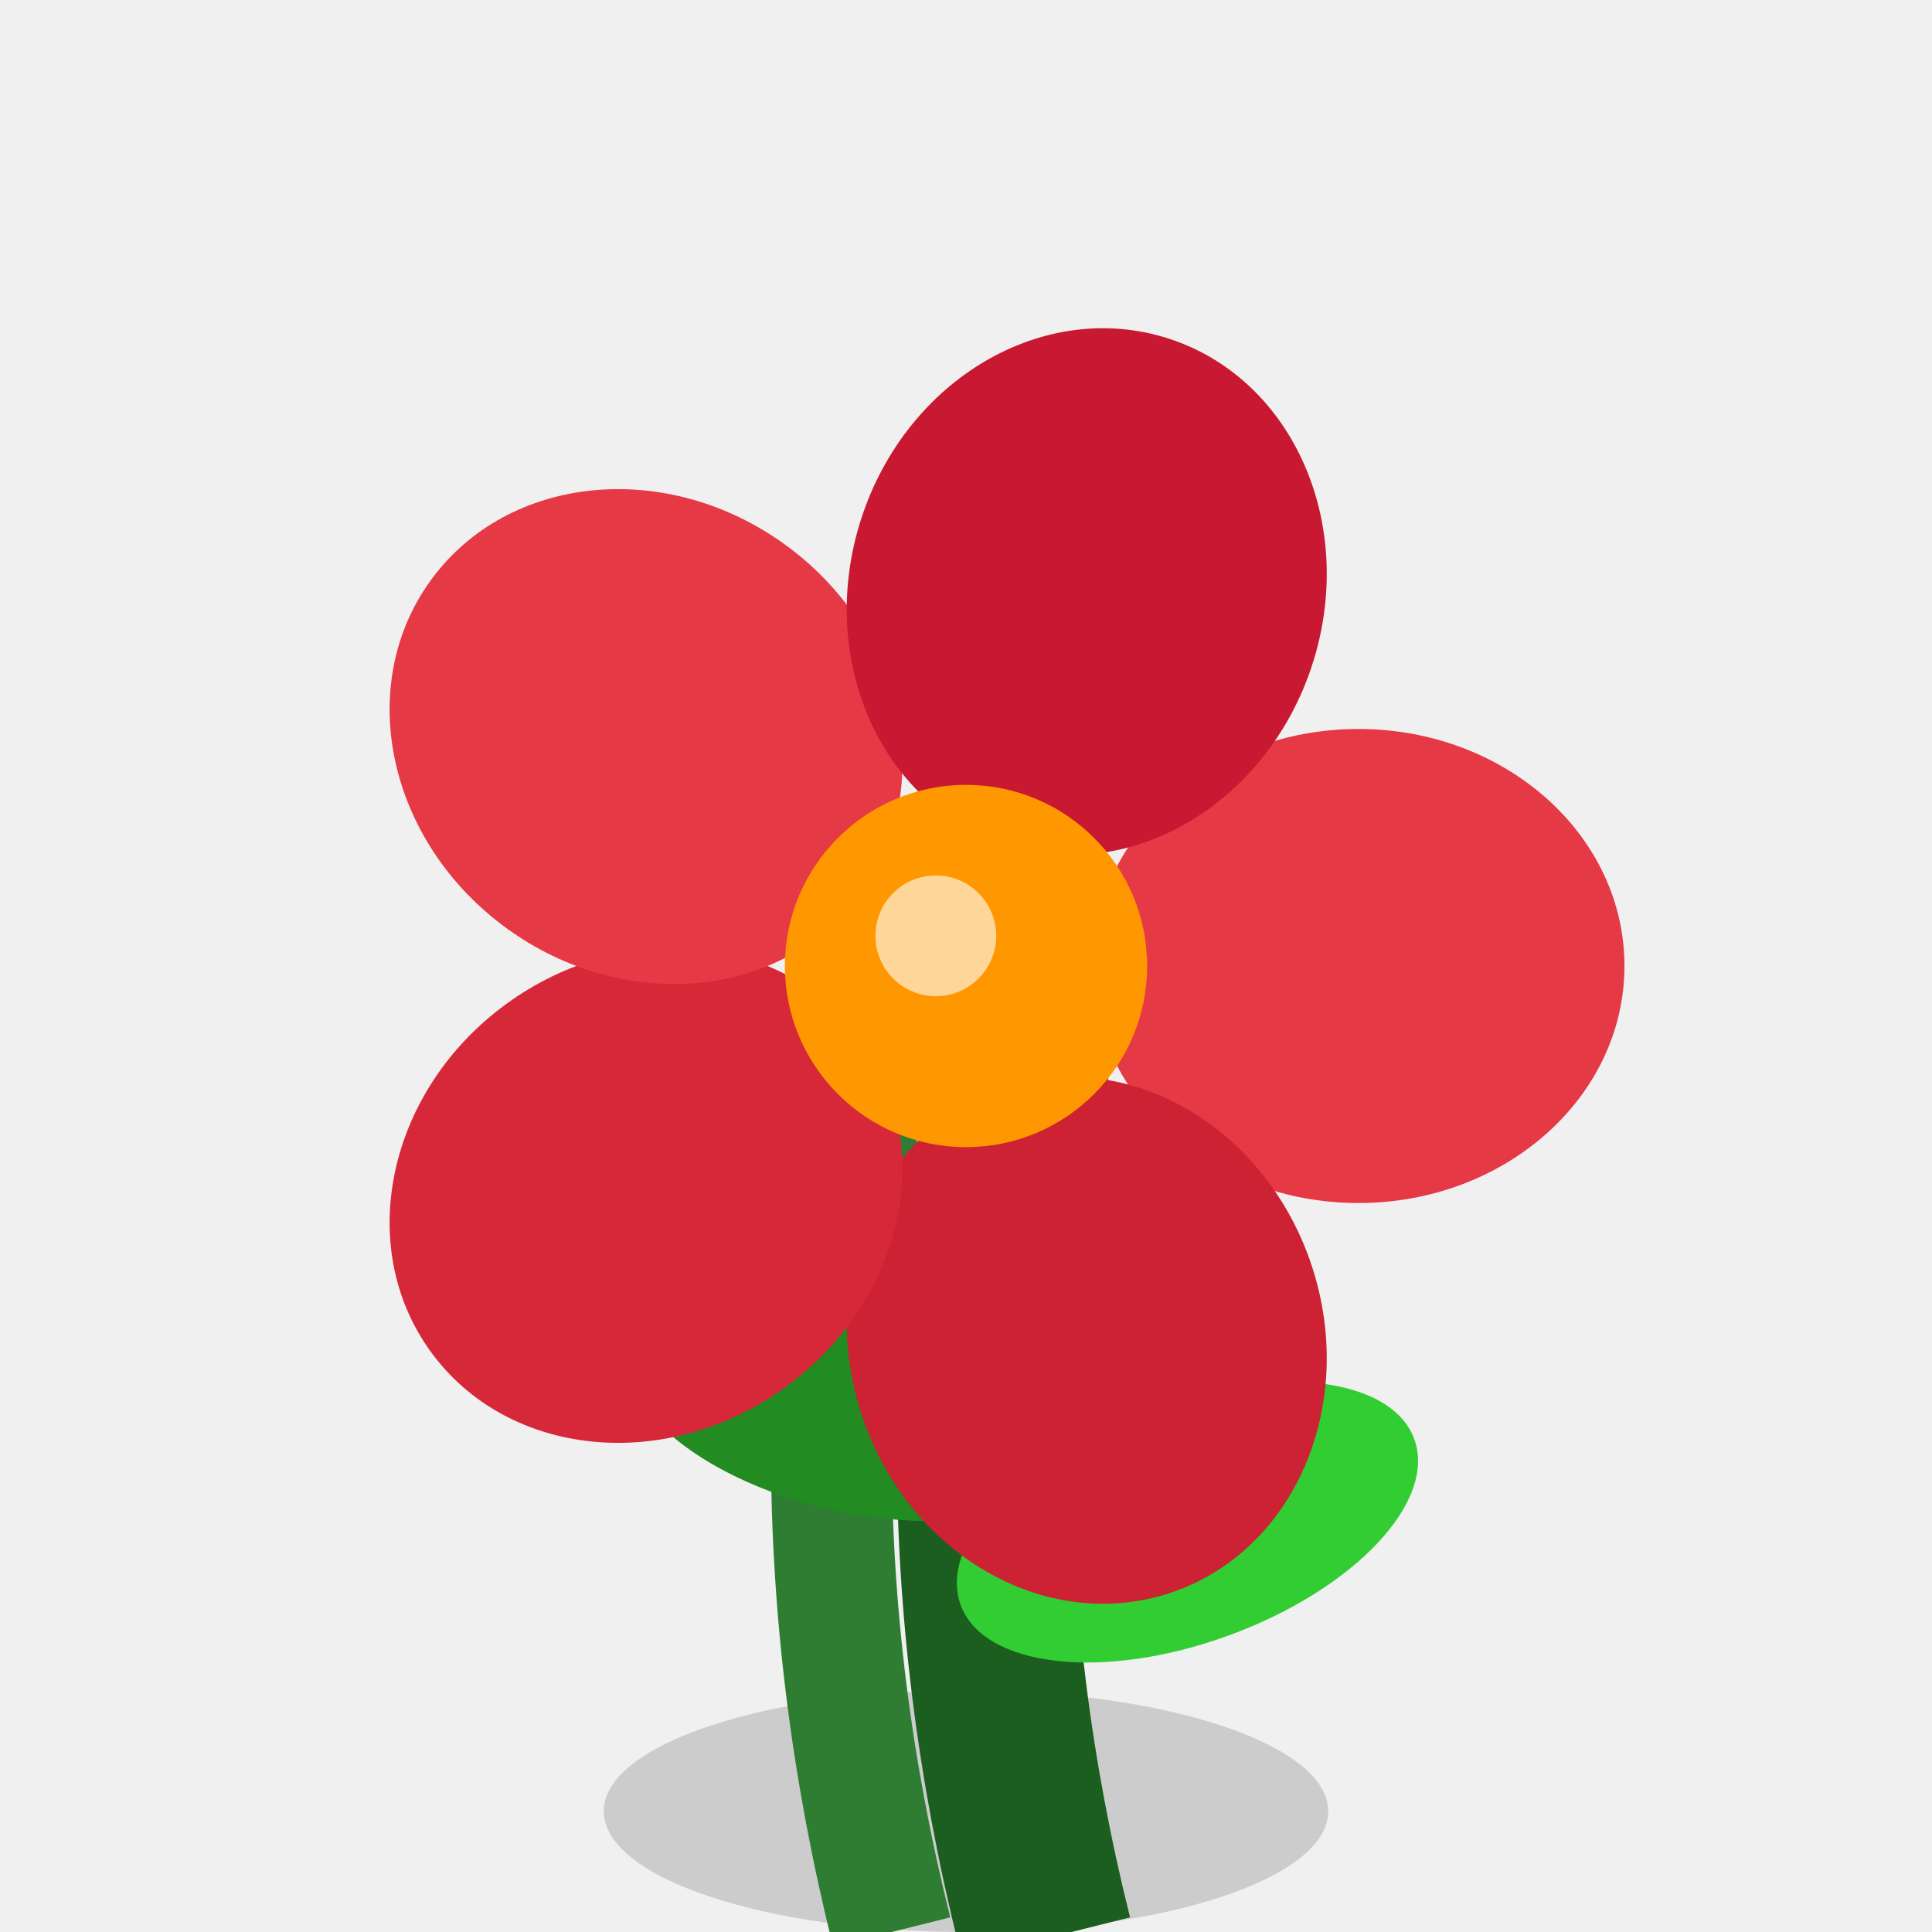
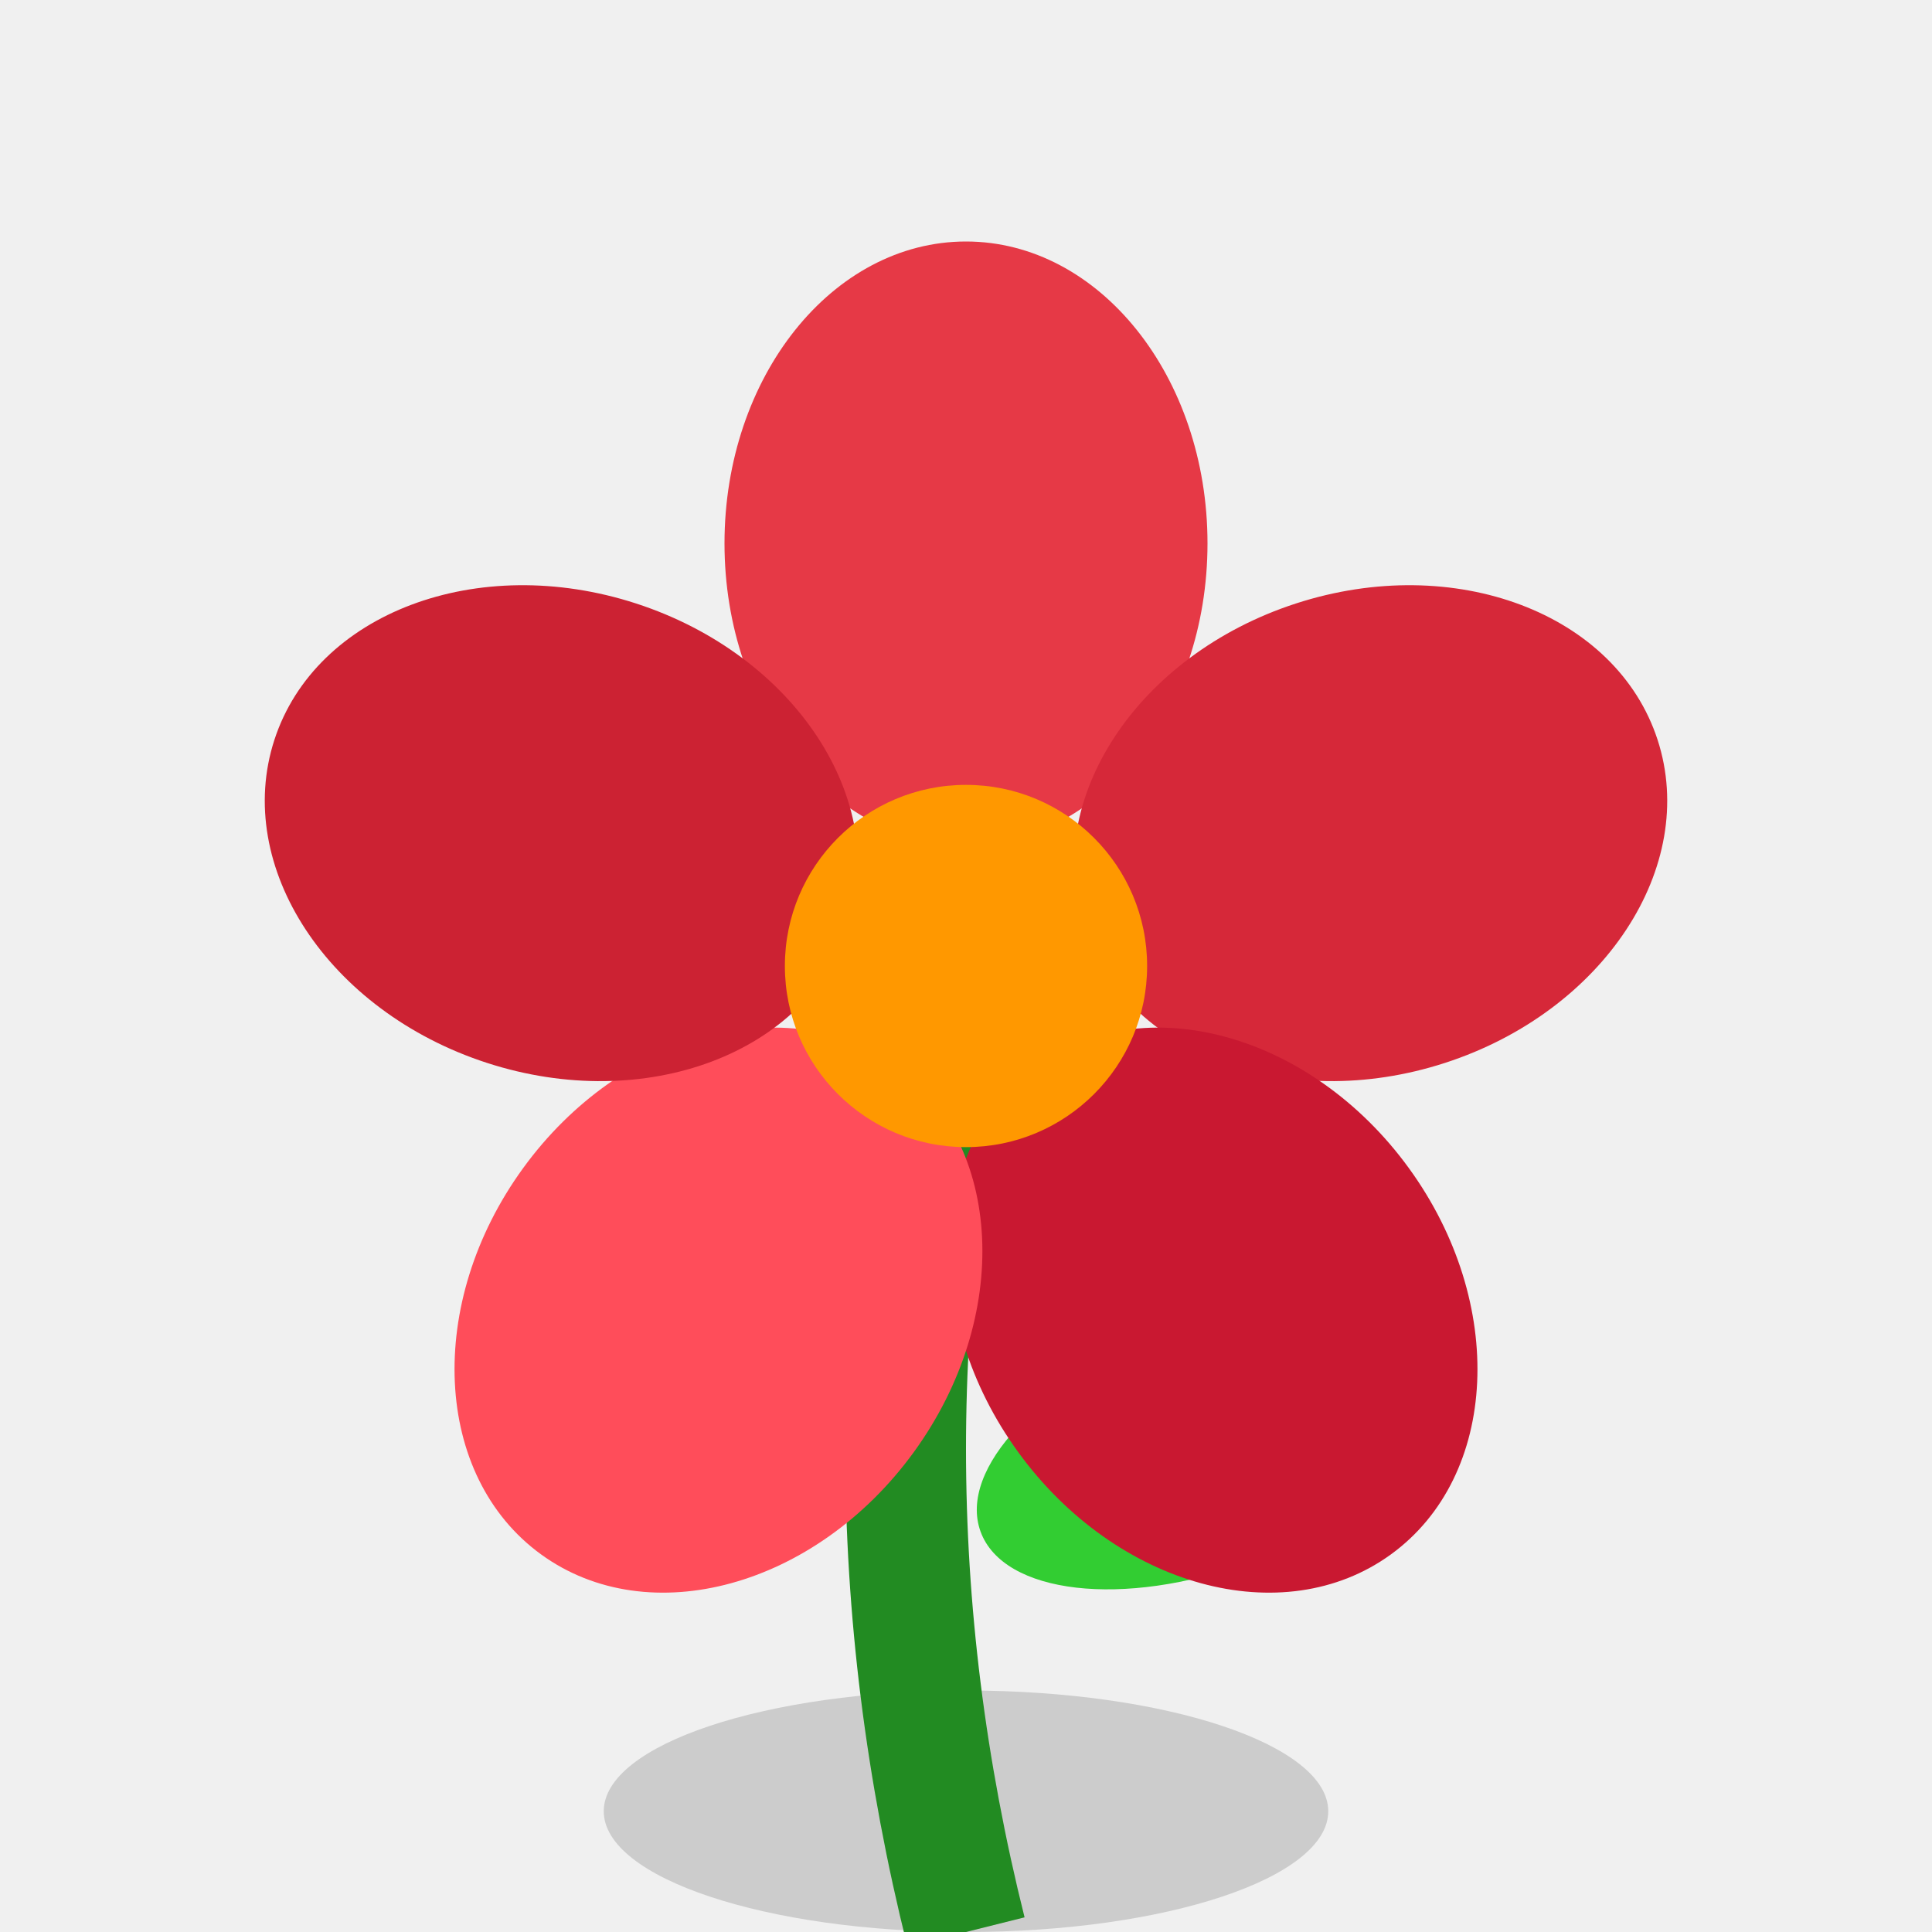
<svg xmlns="http://www.w3.org/2000/svg" width="32" height="32" viewBox="0 0 32 32">
  <ellipse cx="16" cy="30" rx="6" ry="2" fill="rgba(0,0,0,0.15)" />
-   <path d="M17.747,32 Q15.747,24 17.747,16" stroke="#1b5e20" stroke-width="2" fill="none" />
-   <path d="M16.854,32 Q14.854,24 16.854,16" stroke="#1b5e20" stroke-width="2" fill="none" />
-   <path d="M14.769,32 Q12.769,24 14.769,16" stroke="#2e7d32" stroke-width="2" fill="none" />
-   <ellipse cx="19.668" cy="25.209" rx="4" ry="2" fill="#32cd32" transform="rotate(-20.09237 19.66776 25.20907)" />
-   <ellipse cx="14.287" cy="23.069" rx="4" ry="2" fill="#228b22" transform="rotate(12.00233 14.28722 23.06859)" />
-   <ellipse cx="22.5" cy="16.0" rx="4.406" ry="3.926" fill="#e63946" transform="rotate(0 22.5 16.0)" />
-   <ellipse cx="18.0" cy="22.2" rx="4.406" ry="3.926" fill="#cc2233" transform="rotate(72 18.0 22.2)" />
-   <ellipse cx="10.7" cy="19.8" rx="4.406" ry="3.926" fill="#d62839" transform="rotate(144 10.7 19.8)" />
-   <ellipse cx="10.7" cy="12.2" rx="4.406" ry="3.926" fill="#e63946" transform="rotate(216 10.7 12.2)" />
-   <ellipse cx="18.0" cy="9.8" rx="4.406" ry="3.926" fill="#c91831" transform="rotate(288 18.0 9.8)" />
+   <path d="M16,32 Q14,24 16,16" stroke="#228b22" stroke-width="2" fill="none" />
+   <ellipse cx="20" cy="24" rx="4" ry="2" fill="#32cd32" transform="rotate(-20 20 24)" />
+   <ellipse cx="16.0" cy="9.0" rx="4" ry="5" fill="#e63946" transform="rotate(0 16.0 9.0)" />
+   <ellipse cx="22.7" cy="13.8" rx="4" ry="5" fill="#d62839" transform="rotate(72 22.7 13.8)" />
+   <ellipse cx="20.1" cy="21.7" rx="4" ry="5" fill="#c91831" transform="rotate(144 20.1 21.7)" />
+   <ellipse cx="11.9" cy="21.7" rx="4" ry="5" fill="#ff4d5a" transform="rotate(216 11.9 21.7)" />
+   <ellipse cx="9.3" cy="13.8" rx="4" ry="5" fill="#cc2233" transform="rotate(288 9.3 13.8)" />
  <circle cx="16" cy="16" r="3" fill="#ff9800" />
-   <circle cx="15.5" cy="15.5" r="1" fill="#fff" opacity="0.6" />
</svg>
